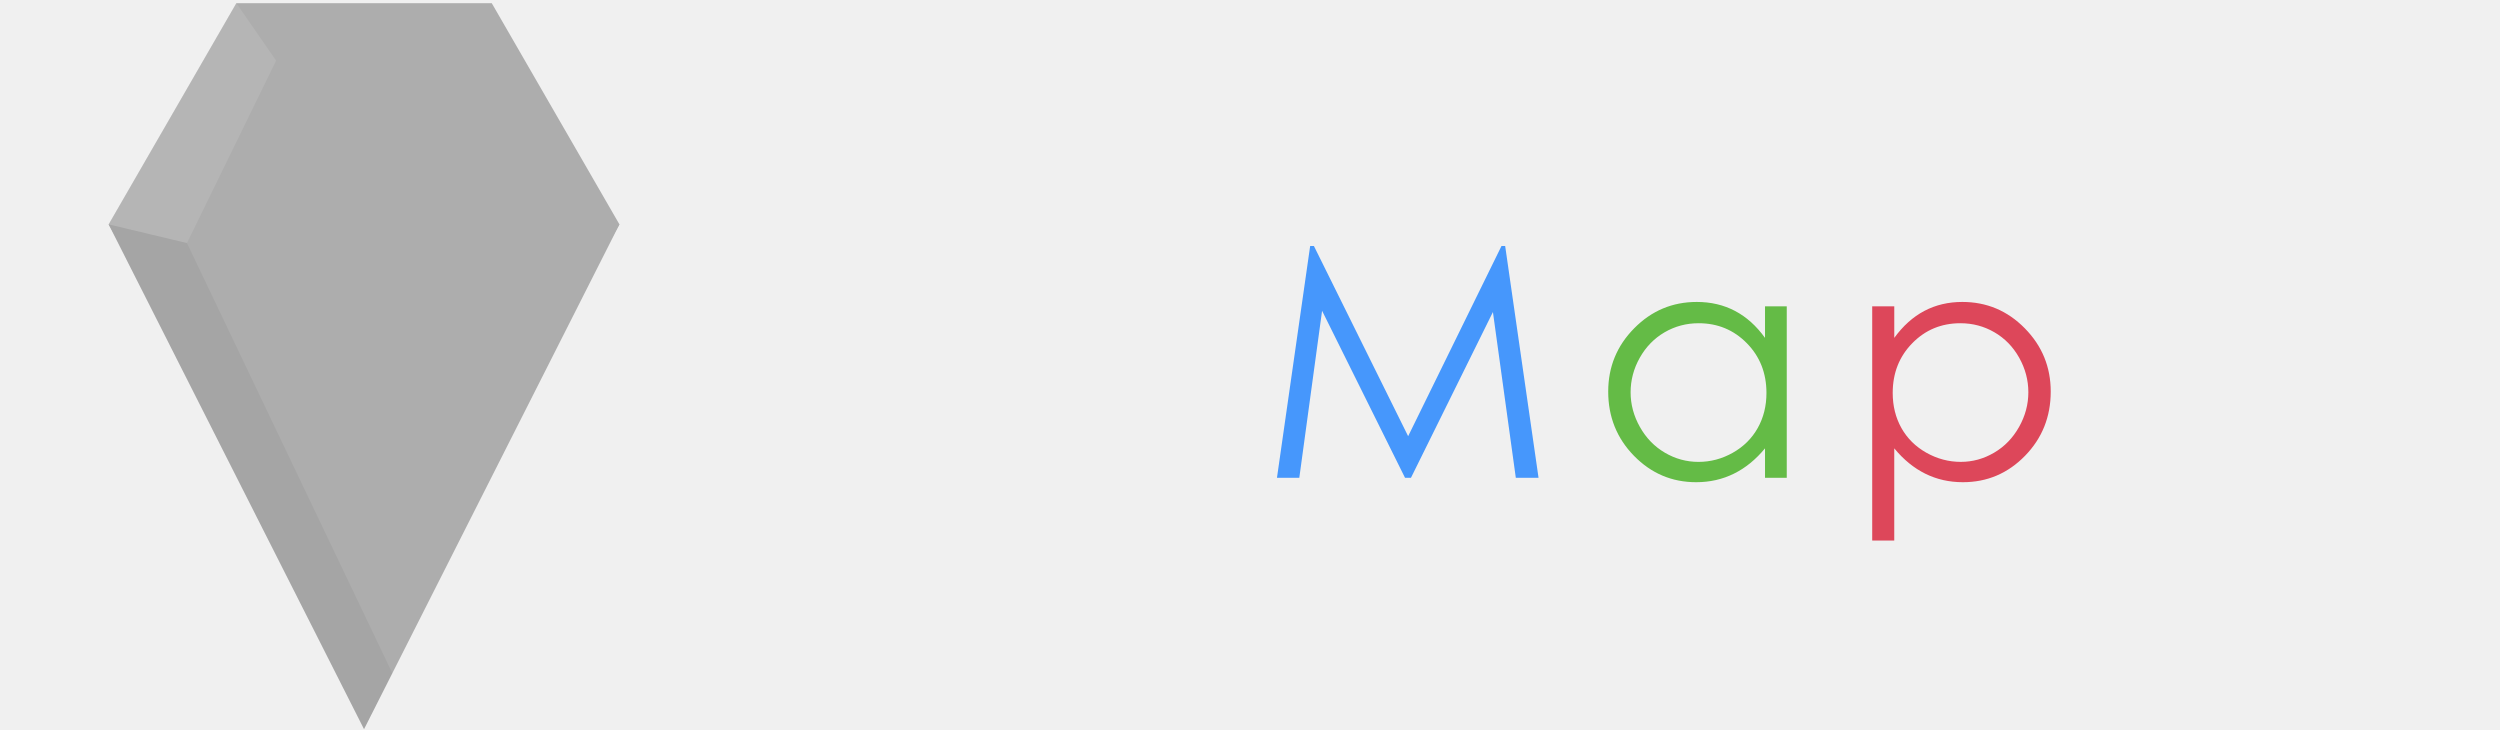
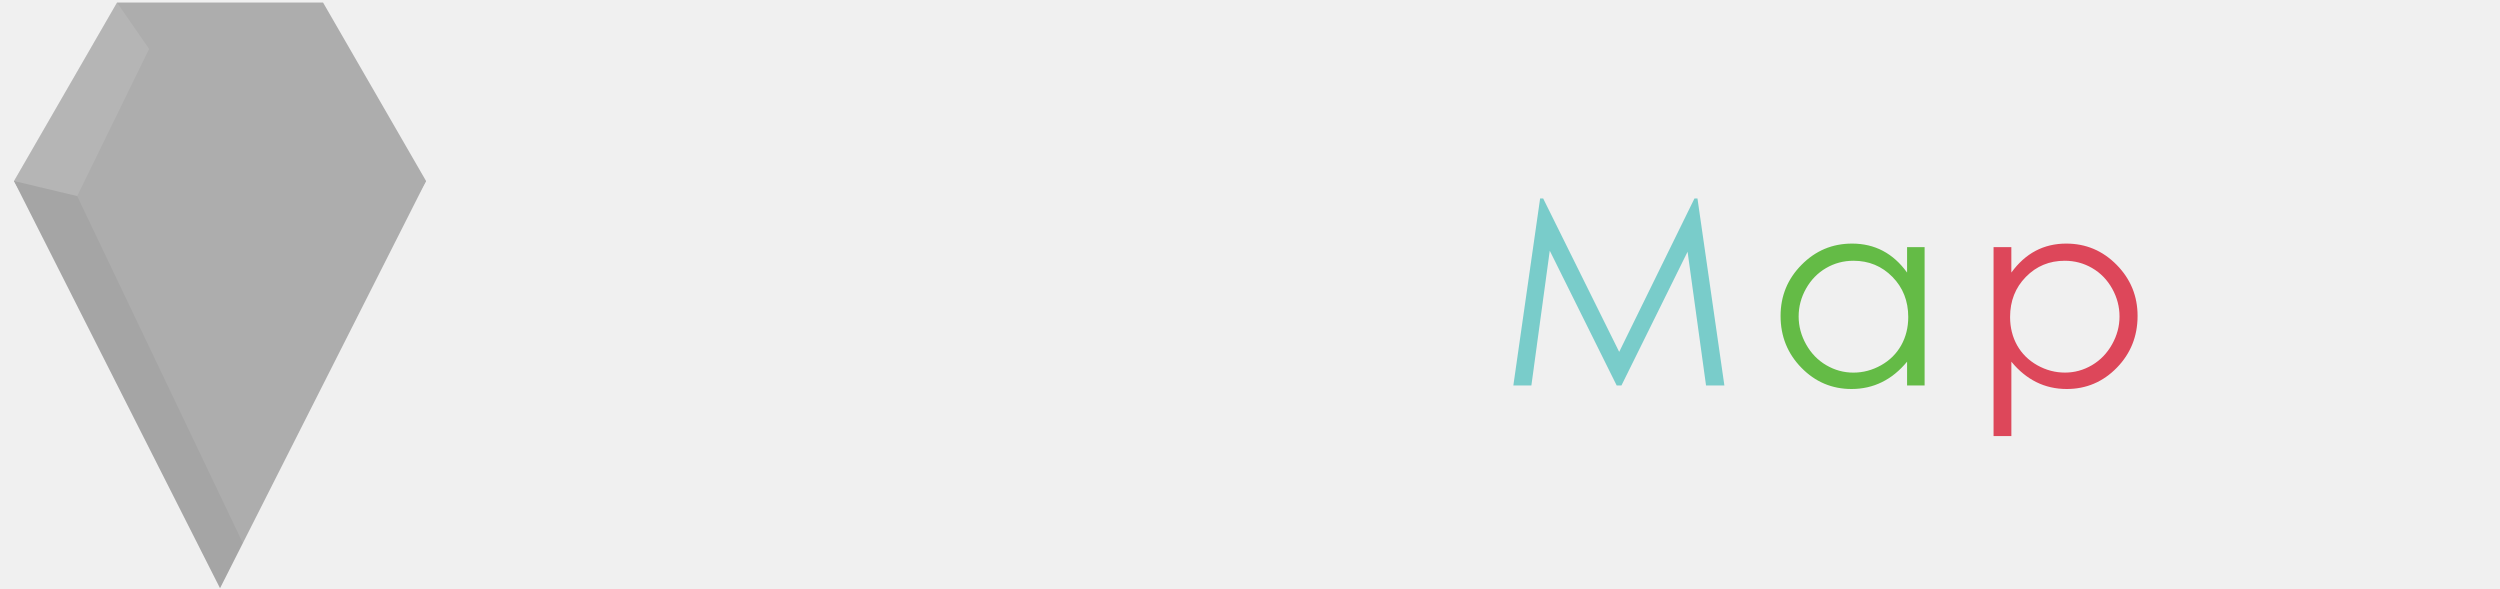
- <svg xmlns="http://www.w3.org/2000/svg" version="1.1" x="0px" y="0px" width="144px" height="42px" viewBox="0 0 144 42" enable-background="new 0 0 144 42" xml:space="preserve">
-   <g id="Layer_2_1_">
+ <svg xmlns="http://www.w3.org/2000/svg" version="1.1" x="0px" y="0px" width="178.5px" height="42px" viewBox="-34.5 0 178.5 42" enable-background="new -34.5 0 178.5 42" xml:space="preserve">
+   <g id="Layer_1">
    <g id="Layer_2">
      <g>
-         <polygon fill="#ADADAD" points="13.613,25.665 6.258,12.923 13.613,0.183 28.325,0.183 35.679,12.923 28.325,25.665    " />
-         <polygon fill="#ADADAD" points="6.258,12.923 20.968,42 35.679,12.923    " />
+         <polygon fill="#ADADAD" points="-26.145,25.665 -33.5,12.923 -26.145,0.183 -11.433,0.183 -4.079,12.923 -11.433,25.665    " />
+         <polygon fill="#ADADAD" points="-33.5,12.923 -18.79,42 -4.079,12.923    " />
      </g>
-       <polygon opacity="0.05" enable-background="new    " points="6.258,12.923 20.968,42 22.599,38.779 10.769,14   " />
-       <polyline opacity="0.1" fill="#FFFFFF" enable-background="new    " points="15.904,3.493 13.613,0.183 6.258,12.923 10.769,14       " />
+       <polygon opacity="0.05" enable-background="new    " points="-33.5,12.923 -18.79,42 -17.159,38.779 -28.989,14   " />
+       <polyline opacity="0.1" fill="#FFFFFF" enable-background="new    " points="-23.854,3.493 -26.145,0.183 -33.5,12.923     -28.989,14   " />
    </g>
-     <path opacity="0.8" fill="#1B81FF" enable-background="new    " d="M73.553,27.522l1.912-13.351h0.217l5.427,10.954l5.376-10.954   h0.213l1.922,13.351h-1.309l-1.319-9.549l-4.721,9.549h-0.341l-4.778-9.621l-1.312,9.621H73.553L73.553,27.522z" />
-     <path fill="#64BB46" d="M102.917,17.646v9.875h-1.252v-1.697c-0.533,0.647-1.13,1.134-1.794,1.46   c-0.663,0.328-1.386,0.491-2.173,0.491c-1.397,0-2.59-0.507-3.58-1.519c-0.99-1.014-1.485-2.248-1.485-3.7   c0-1.422,0.5-2.639,1.498-3.648c0.999-1.012,2.199-1.516,3.604-1.516c0.811,0,1.544,0.171,2.201,0.517   c0.657,0.346,1.232,0.862,1.729,1.553v-1.816H102.917z M97.84,18.618c-0.708,0-1.36,0.174-1.958,0.521   c-0.598,0.349-1.074,0.836-1.429,1.464c-0.353,0.628-0.53,1.293-0.53,1.995c0,0.695,0.178,1.36,0.535,1.994   c0.356,0.635,0.835,1.13,1.438,1.483c0.601,0.353,1.247,0.53,1.936,0.53c0.695,0,1.354-0.175,1.976-0.526   c0.623-0.351,1.101-0.826,1.436-1.423c0.336-0.598,0.504-1.272,0.504-2.022c0-1.141-0.376-2.097-1.129-2.864   S98.939,18.618,97.84,18.618z" />
-     <path opacity="0.8" fill="#D81D34" enable-background="new    " d="M107.839,17.646h1.271v1.816   c0.501-0.69,1.078-1.207,1.731-1.553c0.653-0.344,1.381-0.517,2.187-0.517c1.402,0,2.601,0.503,3.598,1.516   c0.997,1.011,1.496,2.227,1.496,3.648c0,1.452-0.494,2.686-1.482,3.7c-0.988,1.012-2.181,1.519-3.578,1.519   c-0.785,0-1.508-0.164-2.167-0.491c-0.658-0.326-1.254-0.813-1.786-1.46v5.309h-1.27L107.839,17.646L107.839,17.646z    M112.921,18.618c-1.099,0-2.023,0.384-2.774,1.151c-0.752,0.768-1.127,1.723-1.127,2.864c0,0.75,0.167,1.424,0.502,2.022   c0.335,0.597,0.816,1.072,1.439,1.423c0.625,0.351,1.286,0.526,1.979,0.526c0.683,0,1.324-0.177,1.923-0.53   c0.602-0.353,1.08-0.849,1.436-1.483c0.356-0.634,0.534-1.3,0.534-1.994c0-0.701-0.176-1.366-0.529-1.995   c-0.353-0.628-0.829-1.117-1.428-1.464C114.279,18.792,113.628,18.618,112.921,18.618z" />
+     <path fill="#79CCCA" d="M73.553,27.521l1.912-13.351h0.217l5.428,10.954l5.375-10.954h0.214l1.922,13.351h-1.31l-1.318-9.548   l-4.721,9.548H80.93l-4.777-9.621l-1.312,9.621H73.553L73.553,27.521z" />
+     <path fill="#64BB46" d="M102.917,17.646v9.875h-1.252v-1.697c-0.533,0.646-1.13,1.134-1.794,1.46   c-0.663,0.327-1.387,0.491-2.173,0.491c-1.397,0-2.591-0.508-3.58-1.52c-0.99-1.014-1.485-2.248-1.485-3.699   c0-1.423,0.5-2.64,1.498-3.648c0.999-1.012,2.199-1.516,3.604-1.516c0.812,0,1.545,0.171,2.201,0.517   c0.657,0.346,1.232,0.862,1.729,1.553v-1.816H102.917z M97.84,18.618c-0.708,0-1.359,0.174-1.958,0.521   c-0.598,0.349-1.073,0.836-1.429,1.464c-0.354,0.628-0.53,1.293-0.53,1.995c0,0.695,0.179,1.36,0.535,1.994   c0.356,0.635,0.835,1.131,1.438,1.483c0.601,0.353,1.246,0.53,1.936,0.53c0.695,0,1.354-0.176,1.977-0.526s1.101-0.826,1.436-1.423   c0.336-0.598,0.504-1.272,0.504-2.022c0-1.141-0.376-2.097-1.129-2.864S98.939,18.618,97.84,18.618z" />
+     <path opacity="0.8" fill="#D81D34" enable-background="new    " d="M107.839,17.646h1.271v1.816   c0.502-0.69,1.078-1.207,1.731-1.553c0.653-0.344,1.382-0.517,2.187-0.517c1.402,0,2.602,0.503,3.599,1.516   c0.997,1.011,1.496,2.227,1.496,3.648c0,1.451-0.494,2.686-1.481,3.699c-0.988,1.012-2.182,1.52-3.578,1.52   c-0.785,0-1.508-0.164-2.168-0.491c-0.658-0.326-1.254-0.813-1.785-1.46v5.309h-1.271V17.646L107.839,17.646z M112.921,18.618   c-1.099,0-2.022,0.384-2.774,1.151c-0.752,0.768-1.127,1.723-1.127,2.864c0,0.75,0.168,1.424,0.502,2.022   c0.336,0.597,0.816,1.071,1.439,1.423c0.625,0.352,1.286,0.525,1.979,0.525c0.684,0,1.324-0.177,1.924-0.529   c0.602-0.354,1.08-0.85,1.436-1.483s0.534-1.3,0.534-1.993c0-0.701-0.176-1.367-0.528-1.996c-0.354-0.628-0.83-1.117-1.429-1.464   C114.279,18.792,113.628,18.618,112.921,18.618z" />
+     <g id="Layer_3">
+ 	</g>
  </g>
-   <g id="Layer_3">
- </g>
+   <g id="Layer_2_1_" display="none">
+     <g display="inline">
+       <path opacity="0.7" fill="#A9A8A8" enable-background="new    " d="M4.465,8.572h-6.146c-0.722,0-1.687-0.453-2.146-1.008    l-2.686-3.221C-6.974,3.791-7.94,3.337-8.66,3.337h-9.164c-0.721,0-1.653,0.478-2.075,1.062l-2.246,3.112    c-0.421,0.581-1.356,1.061-2.076,1.061h-6.659c-1.439,0-2.619,1.178-2.619,2.616v19.64c0,1.438,1.18,2.619,2.619,2.619H4.467    c1.44,0,2.619-1.181,2.619-2.619v-19.64C7.086,9.75,5.906,8.572,4.465,8.572z" />
+       <path fill="#FFFFFF" d="M-11.701,12.398c-4.33,0-7.854,3.522-7.854,7.854c0,4.332,3.524,7.855,7.854,7.855    c4.332,0,7.855-3.523,7.855-7.855C-3.846,15.921-7.369,12.398-11.701,12.398z" />
+     </g>
+     <g display="inline">
+       <path fill="#64BB46" d="M73.205,14.343h2.654c1.522,0,2.55,0.064,3.082,0.198c0.762,0.188,1.382,0.572,1.865,1.155    c0.482,0.583,0.726,1.314,0.726,2.197c0,0.889-0.235,1.621-0.707,2.196c-0.472,0.577-1.119,0.964-1.948,1.165    c-0.604,0.145-1.732,0.217-3.389,0.217h-0.95v6.198h-1.333V14.343L73.205,14.343z M74.538,15.647v4.521l2.255,0.027    c0.912,0,1.58-0.082,2.003-0.247c0.423-0.168,0.757-0.436,0.996-0.807c0.242-0.371,0.363-0.785,0.363-1.244    c0-0.444-0.121-0.854-0.363-1.225c-0.239-0.371-0.562-0.635-0.956-0.79c-0.396-0.157-1.042-0.235-1.943-0.235H74.538z" />
+       <path fill="#D81D3C" d="M90.695,17.558c1.519,0,2.777,0.551,3.777,1.65c0.906,1.002,1.359,2.189,1.359,3.561    c0,1.377-0.479,2.582-1.439,3.61c-0.957,1.03-2.19,1.545-3.697,1.545c-1.514,0-2.75-0.515-3.709-1.545    c-0.959-1.028-1.438-2.233-1.438-3.61c0-1.364,0.454-2.549,1.362-3.552C87.91,18.11,89.17,17.558,90.695,17.558z M90.689,18.8    c-1.053,0-1.961,0.391-2.719,1.167c-0.757,0.779-1.136,1.724-1.136,2.829c0,0.712,0.172,1.376,0.517,1.993    c0.348,0.616,0.812,1.091,1.4,1.427c0.588,0.336,1.234,0.504,1.938,0.504s1.349-0.168,1.937-0.504    c0.589-0.336,1.056-0.811,1.401-1.427c0.347-0.617,0.519-1.281,0.519-1.993c0-1.105-0.382-2.05-1.142-2.829    C92.645,19.19,91.739,18.8,90.689,18.8z" />
+       <path fill="#F5841F" d="M105.18,18.89l-0.816,0.842c-0.68-0.657-1.342-0.986-1.988-0.986c-0.411,0-0.766,0.137-1.061,0.407    c-0.293,0.271-0.439,0.59-0.439,0.954c0,0.317,0.121,0.625,0.363,0.914c0.242,0.295,0.751,0.644,1.525,1.041    c0.943,0.49,1.588,0.961,1.926,1.414c0.334,0.459,0.498,0.976,0.498,1.551c0,0.81-0.285,1.494-0.853,2.056    c-0.569,0.562-1.28,0.843-2.134,0.843c-0.567,0-1.111-0.123-1.631-0.371c-0.516-0.248-0.943-0.59-1.282-1.023l0.798-0.905    c0.646,0.729,1.335,1.097,2.062,1.097c0.509,0,0.94-0.164,1.299-0.49c0.355-0.325,0.535-0.709,0.535-1.149    c0-0.362-0.117-0.687-0.354-0.97c-0.235-0.279-0.769-0.629-1.599-1.051c-0.891-0.459-1.494-0.912-1.816-1.359    c-0.32-0.447-0.48-0.957-0.48-1.532c0-0.748,0.254-1.371,0.768-1.866c0.51-0.494,1.157-0.742,1.938-0.742    C103.344,17.558,104.259,18.002,105.18,18.89z" />
+       <path fill="#79CCCA" d="M110.572,14.152h1.269v3.661h2.013v1.096h-2.013v8.763h-1.269v-8.763h-1.73v-1.096h1.73V14.152z" />
+     </g>
+     <g id="Layer_3_1_" display="inline">
+ 	</g>
+   </g>
+   <g id="Layer_3_2_" display="none">
+     <path display="inline" opacity="0.7" fill="#A9A8A8" enable-background="new    " d="M6.81,38.675L-5.063,26.802   c2.029-2.688,3.248-6.021,3.248-9.648C-1.815,8.291-9,1.104-17.862,1.104s-16.047,7.187-16.047,16.049   c0,8.861,7.186,16.047,16.047,16.047c4.018,0,7.681-1.484,10.496-3.926L4.423,41.065L6.81,38.675z M-32.221,17.153   c0-7.918,6.439-14.356,14.357-14.356c7.916,0,14.358,6.438,14.358,14.356s-6.442,14.357-14.358,14.357   S-32.221,25.071-32.221,17.153z" />
+     <g display="inline">
+       <path fill="#79CCCA" d="M73.023,25.076l1.104-0.66c0.779,1.431,1.678,2.146,2.695,2.146c0.437,0,0.846-0.104,1.228-0.308    c0.384-0.202,0.677-0.475,0.876-0.815c0.2-0.341,0.301-0.702,0.301-1.087c0-0.438-0.149-0.861-0.442-1.282    c-0.404-0.577-1.147-1.271-2.228-2.083c-1.082-0.816-1.756-1.41-2.021-1.775c-0.461-0.614-0.688-1.276-0.688-1.987    c0-0.565,0.135-1.081,0.404-1.548c0.271-0.465,0.654-0.831,1.146-1.1c0.49-0.268,1.023-0.401,1.603-0.401    c0.612,0,1.185,0.151,1.72,0.456c0.532,0.301,1.096,0.859,1.69,1.673l-1.062,0.804c-0.488-0.646-0.906-1.074-1.25-1.279    c-0.347-0.207-0.72-0.31-1.127-0.31c-0.521,0-0.951,0.157-1.285,0.476c-0.332,0.319-0.5,0.711-0.5,1.176    c0,0.283,0.062,0.556,0.179,0.822c0.118,0.266,0.333,0.555,0.645,0.865c0.171,0.161,0.73,0.598,1.681,1.299    c1.123,0.832,1.895,1.568,2.312,2.217c0.416,0.648,0.63,1.301,0.63,1.951c0,0.942-0.36,1.762-1.075,2.457    c-0.716,0.693-1.586,1.043-2.609,1.043c-0.791,0-1.506-0.211-2.146-0.632C74.16,26.771,73.564,26.066,73.023,25.076z" />
+       <path fill="#EC3793" d="M93.258,24.308l1.043,0.547c-0.342,0.674-0.736,1.216-1.184,1.628c-0.449,0.412-0.955,0.725-1.516,0.94    c-0.559,0.214-1.193,0.319-1.899,0.319c-1.569,0-2.794-0.512-3.679-1.539c-0.885-1.029-1.326-2.188-1.326-3.487    c0-1.218,0.375-2.306,1.121-3.259c0.951-1.217,2.221-1.819,3.812-1.819c1.641,0,2.948,0.62,3.928,1.862    c0.693,0.879,1.051,1.975,1.062,3.285h-8.649c0.023,1.121,0.379,2.033,1.07,2.748c0.689,0.715,1.542,1.069,2.559,1.069    c0.487,0,0.961-0.084,1.426-0.253c0.465-0.172,0.858-0.396,1.183-0.68C92.527,25.391,92.88,24.934,93.258,24.308z M93.258,21.718    c-0.165-0.658-0.402-1.187-0.722-1.581c-0.312-0.393-0.731-0.711-1.251-0.951c-0.518-0.244-1.062-0.363-1.635-0.363    c-0.945,0-1.758,0.301-2.435,0.91c-0.495,0.44-0.872,1.104-1.124,1.985H93.258z" />
+       <path fill="#F5841F" d="M108.493,17.887v9.611h-1.222v-1.651c-0.518,0.63-1.099,1.103-1.742,1.42    c-0.646,0.319-1.354,0.478-2.117,0.478c-1.361,0-2.521-0.492-3.486-1.477c-0.961-0.988-1.443-2.188-1.443-3.604    c0-1.383,0.486-2.565,1.459-3.551c0.972-0.983,2.139-1.477,3.509-1.477c0.788,0,1.501,0.17,2.141,0.503    c0.642,0.336,1.2,0.841,1.683,1.512v-1.766L108.493,17.887L108.493,17.887z M103.55,18.832c-0.688,0-1.323,0.17-1.907,0.506    c-0.58,0.339-1.047,0.813-1.391,1.427c-0.345,0.61-0.516,1.26-0.516,1.938c0,0.676,0.175,1.324,0.521,1.943    c0.347,0.615,0.813,1.1,1.397,1.443c0.586,0.342,1.214,0.514,1.885,0.514c0.677,0,1.316-0.17,1.926-0.511    c0.604-0.343,1.07-0.804,1.398-1.386c0.324-0.58,0.488-1.238,0.488-1.967c0-1.111-0.367-2.041-1.101-2.789    C105.521,19.203,104.62,18.832,103.55,18.832z" />
+       <path fill="#FFF100" d="M112.797,17.887h1.264v1.402c0.377-0.551,0.775-0.967,1.192-1.241c0.419-0.271,0.854-0.41,1.308-0.41    c0.344,0,0.709,0.108,1.099,0.327l-0.646,1.042c-0.262-0.111-0.479-0.167-0.654-0.167c-0.412,0-0.811,0.167-1.191,0.508    c-0.384,0.337-0.675,0.865-0.875,1.576c-0.152,0.548-0.229,1.654-0.229,3.322v3.252H112.8v-9.611H112.797z" />
+       <path fill="#DD5D82" d="M129.902,19.882l-0.979,0.608c-0.847-1.125-2.002-1.688-3.467-1.688c-1.173,0-2.143,0.377-2.918,1.132    c-0.773,0.752-1.16,1.668-1.16,2.743c0,0.697,0.178,1.357,0.534,1.979c0.354,0.613,0.844,1.094,1.464,1.438    c0.62,0.34,1.316,0.511,2.087,0.511c1.412,0,2.565-0.562,3.46-1.687l0.979,0.646c-0.457,0.69-1.073,1.229-1.848,1.609    c-0.777,0.383-1.656,0.571-2.646,0.571c-1.521,0-2.78-0.483-3.781-1.449c-1.002-0.963-1.502-2.141-1.502-3.523    c0-0.932,0.234-1.796,0.702-2.593c0.469-0.8,1.112-1.422,1.931-1.869s1.733-0.671,2.748-0.671c0.635,0,1.251,0.096,1.842,0.29    c0.592,0.196,1.094,0.446,1.508,0.76C129.266,19.004,129.613,19.399,129.902,19.882z" />
+       <path fill="#90278E" d="M134.27,14.175h1.242v5.433c0.496-0.658,1.049-1.152,1.647-1.48c0.603-0.324,1.252-0.488,1.952-0.488    c0.721,0,1.359,0.182,1.914,0.55c0.559,0.364,0.968,0.853,1.232,1.47c0.266,0.615,0.396,1.58,0.396,2.893V27.5h-1.238v-4.586    c0-1.109-0.043-1.847-0.131-2.217c-0.153-0.637-0.434-1.115-0.835-1.438c-0.403-0.318-0.933-0.48-1.587-0.48    c-0.746,0-1.418,0.248-2.008,0.743c-0.595,0.493-0.983,1.105-1.172,1.837c-0.117,0.47-0.177,1.343-0.177,2.615V27.5h-1.239V14.175    H134.27z" />
+     </g>
+   </g>
+   <g id="Layer_4" display="none">
+     <path display="inline" opacity="0.7" fill="#A9A8A8" enable-background="new    " d="M-16.811,40.732   c-6.578,0-12.512-2.796-16.689-7.256c3.125-1.027,9.074-3.277,9.984-3.685c2.084-0.938,2.087-3.952,1.991-5.207l-0.019-0.227   l-0.16-0.166c-1.066-1.104-1.881-3.037-2.494-5.907l-0.085-0.401l-0.399-0.085c-0.184-0.042-0.526-0.315-0.896-0.958   c-0.658-1.145-0.971-2.67-0.713-3.477c0.152-0.475,0.314-0.566,0.344-0.579c0.067-0.03,0.178,0.018,0.223,0.038l0.932,0.44   l-0.026-1.031c-0.038-1.536-0.009-2.779,0.026-4.128C-24.616,1.519-18.523,1-16.627,1c0.009,0,0.021,0,0.031,0   c1.893,0,7.986,0.521,8.163,7.101c0.042,1.548,0.06,2.718,0.024,4.13l-0.024,1.03l0.932-0.439c0.046-0.02,0.157-0.068,0.224-0.038   c0.029,0.014,0.191,0.104,0.342,0.579c0.258,0.809-0.056,2.336-0.712,3.479c-0.37,0.641-0.714,0.915-0.896,0.957l-0.399,0.088   l-0.087,0.398c-0.611,2.87-1.424,4.806-2.493,5.909l-0.159,0.165l-0.018,0.228c-0.094,1.253-0.094,4.268,1.992,5.207   c0.894,0.4,6.716,2.638,9.669,3.596C-4.217,37.9-10.188,40.732-16.811,40.732z" />
+     <g display="inline">
+       <path fill="#EC3793" d="M73.287,14.4h2.662c1.525,0,2.554,0.064,3.087,0.197c0.766,0.188,1.385,0.575,1.872,1.158    c0.484,0.583,0.726,1.318,0.726,2.202c0,0.891-0.236,1.627-0.707,2.203c-0.473,0.58-1.125,0.967-1.955,1.17    c-0.606,0.142-1.738,0.216-3.395,0.216h-0.956v6.213h-1.332V14.4H73.287z M74.621,15.709v4.529l2.265,0.027    c0.912,0,1.582-0.083,2.005-0.25c0.425-0.167,0.758-0.434,0.998-0.808c0.243-0.368,0.363-0.786,0.363-1.244    c0-0.448-0.12-0.858-0.363-1.23c-0.24-0.37-0.561-0.634-0.956-0.792c-0.397-0.158-1.048-0.234-1.948-0.234h-2.363V15.709z" />
+       <path fill="#FFF100" d="M85.662,17.879h1.298v1.443c0.388-0.569,0.795-0.994,1.227-1.276c0.429-0.282,0.878-0.423,1.342-0.423    c0.352,0,0.728,0.114,1.127,0.337l-0.661,1.071c-0.269-0.114-0.492-0.171-0.673-0.171c-0.425,0-0.833,0.173-1.229,0.522    c-0.395,0.349-0.691,0.889-0.9,1.621c-0.158,0.563-0.236,1.702-0.236,3.417v3.342h-1.299v-9.883H85.662z" />
+       <path fill="#F5841F" d="M98.39,17.623c1.521,0,2.783,0.552,3.785,1.655c0.91,1.005,1.364,2.193,1.364,3.57    c0,1.381-0.479,2.586-1.442,3.621c-0.96,1.031-2.198,1.547-3.707,1.547c-1.517,0-2.756-0.516-3.717-1.547    c-0.962-1.035-1.444-2.24-1.444-3.621c0-1.371,0.455-2.556,1.369-3.561C95.597,18.177,96.859,17.623,98.39,17.623z M98.384,18.867    c-1.058,0-1.964,0.391-2.724,1.171c-0.762,0.78-1.139,1.727-1.139,2.834c0,0.715,0.17,1.383,0.52,1.998    c0.343,0.617,0.813,1.096,1.402,1.43c0.591,0.336,1.237,0.504,1.941,0.504c0.703,0,1.351-0.168,1.94-0.504    c0.591-0.336,1.058-0.812,1.404-1.43c0.349-0.619,0.521-1.283,0.521-1.998c0-1.107-0.381-2.052-1.145-2.834    C100.345,19.258,99.437,18.867,98.384,18.867z" />
+       <path fill="#79CCCA" d="M112.009,14.064v1.242c-0.466-0.199-0.866-0.302-1.199-0.302c-0.247,0-0.453,0.053-0.62,0.151    c-0.161,0.101-0.265,0.217-0.306,0.346c-0.042,0.13-0.063,0.476-0.063,1.04v1.335h2.062v1.099h-2.064l-0.009,8.78h-1.27v-8.78    h-1.3v-1.099h1.3v-1.544c0-0.71,0.063-1.213,0.192-1.516c0.132-0.304,0.352-0.547,0.664-0.731    c0.312-0.186,0.689-0.277,1.132-0.277C110.938,13.809,111.434,13.893,112.009,14.064z" />
+       <path fill="#DD5D82" d="M116.268,13.809c0.289,0,0.536,0.104,0.742,0.309c0.205,0.206,0.306,0.452,0.306,0.745    c0,0.285-0.101,0.53-0.306,0.734c-0.206,0.207-0.453,0.31-0.742,0.31c-0.285,0-0.528-0.105-0.733-0.31    c-0.206-0.205-0.306-0.45-0.306-0.734c0-0.292,0.101-0.539,0.306-0.745C115.739,13.913,115.982,13.809,116.268,13.809z     M115.637,17.879h1.271v9.881h-1.271V17.879z" />
+       <path fill="#90278E" d="M121.405,14.064h1.274V27.76h-1.274V14.064z" />
+       <path fill="#64BB46" d="M135.688,24.48l1.07,0.564c-0.348,0.689-0.755,1.248-1.217,1.67c-0.458,0.424-0.977,0.75-1.555,0.967    c-0.576,0.223-1.229,0.334-1.955,0.334c-1.612,0-2.872-0.531-3.78-1.586c-0.909-1.055-1.364-2.252-1.364-3.584    c0-1.254,0.386-2.37,1.155-3.351c0.977-1.249,2.281-1.872,3.916-1.872c1.687,0,3.032,0.64,4.038,1.916    c0.716,0.905,1.079,2.032,1.091,3.379h-8.891c0.022,1.15,0.39,2.09,1.1,2.824c0.707,0.734,1.585,1.102,2.629,1.102    c0.502,0,0.993-0.088,1.469-0.262c0.475-0.176,0.88-0.408,1.213-0.697S135.3,25.125,135.688,24.48z M135.688,21.82    c-0.168-0.679-0.416-1.221-0.74-1.625c-0.323-0.409-0.755-0.733-1.287-0.985c-0.534-0.248-1.092-0.37-1.681-0.37    c-0.973,0-1.806,0.312-2.502,0.937c-0.508,0.453-0.895,1.135-1.155,2.043H135.688L135.688,21.82z" />
+     </g>
+   </g>
</svg>
